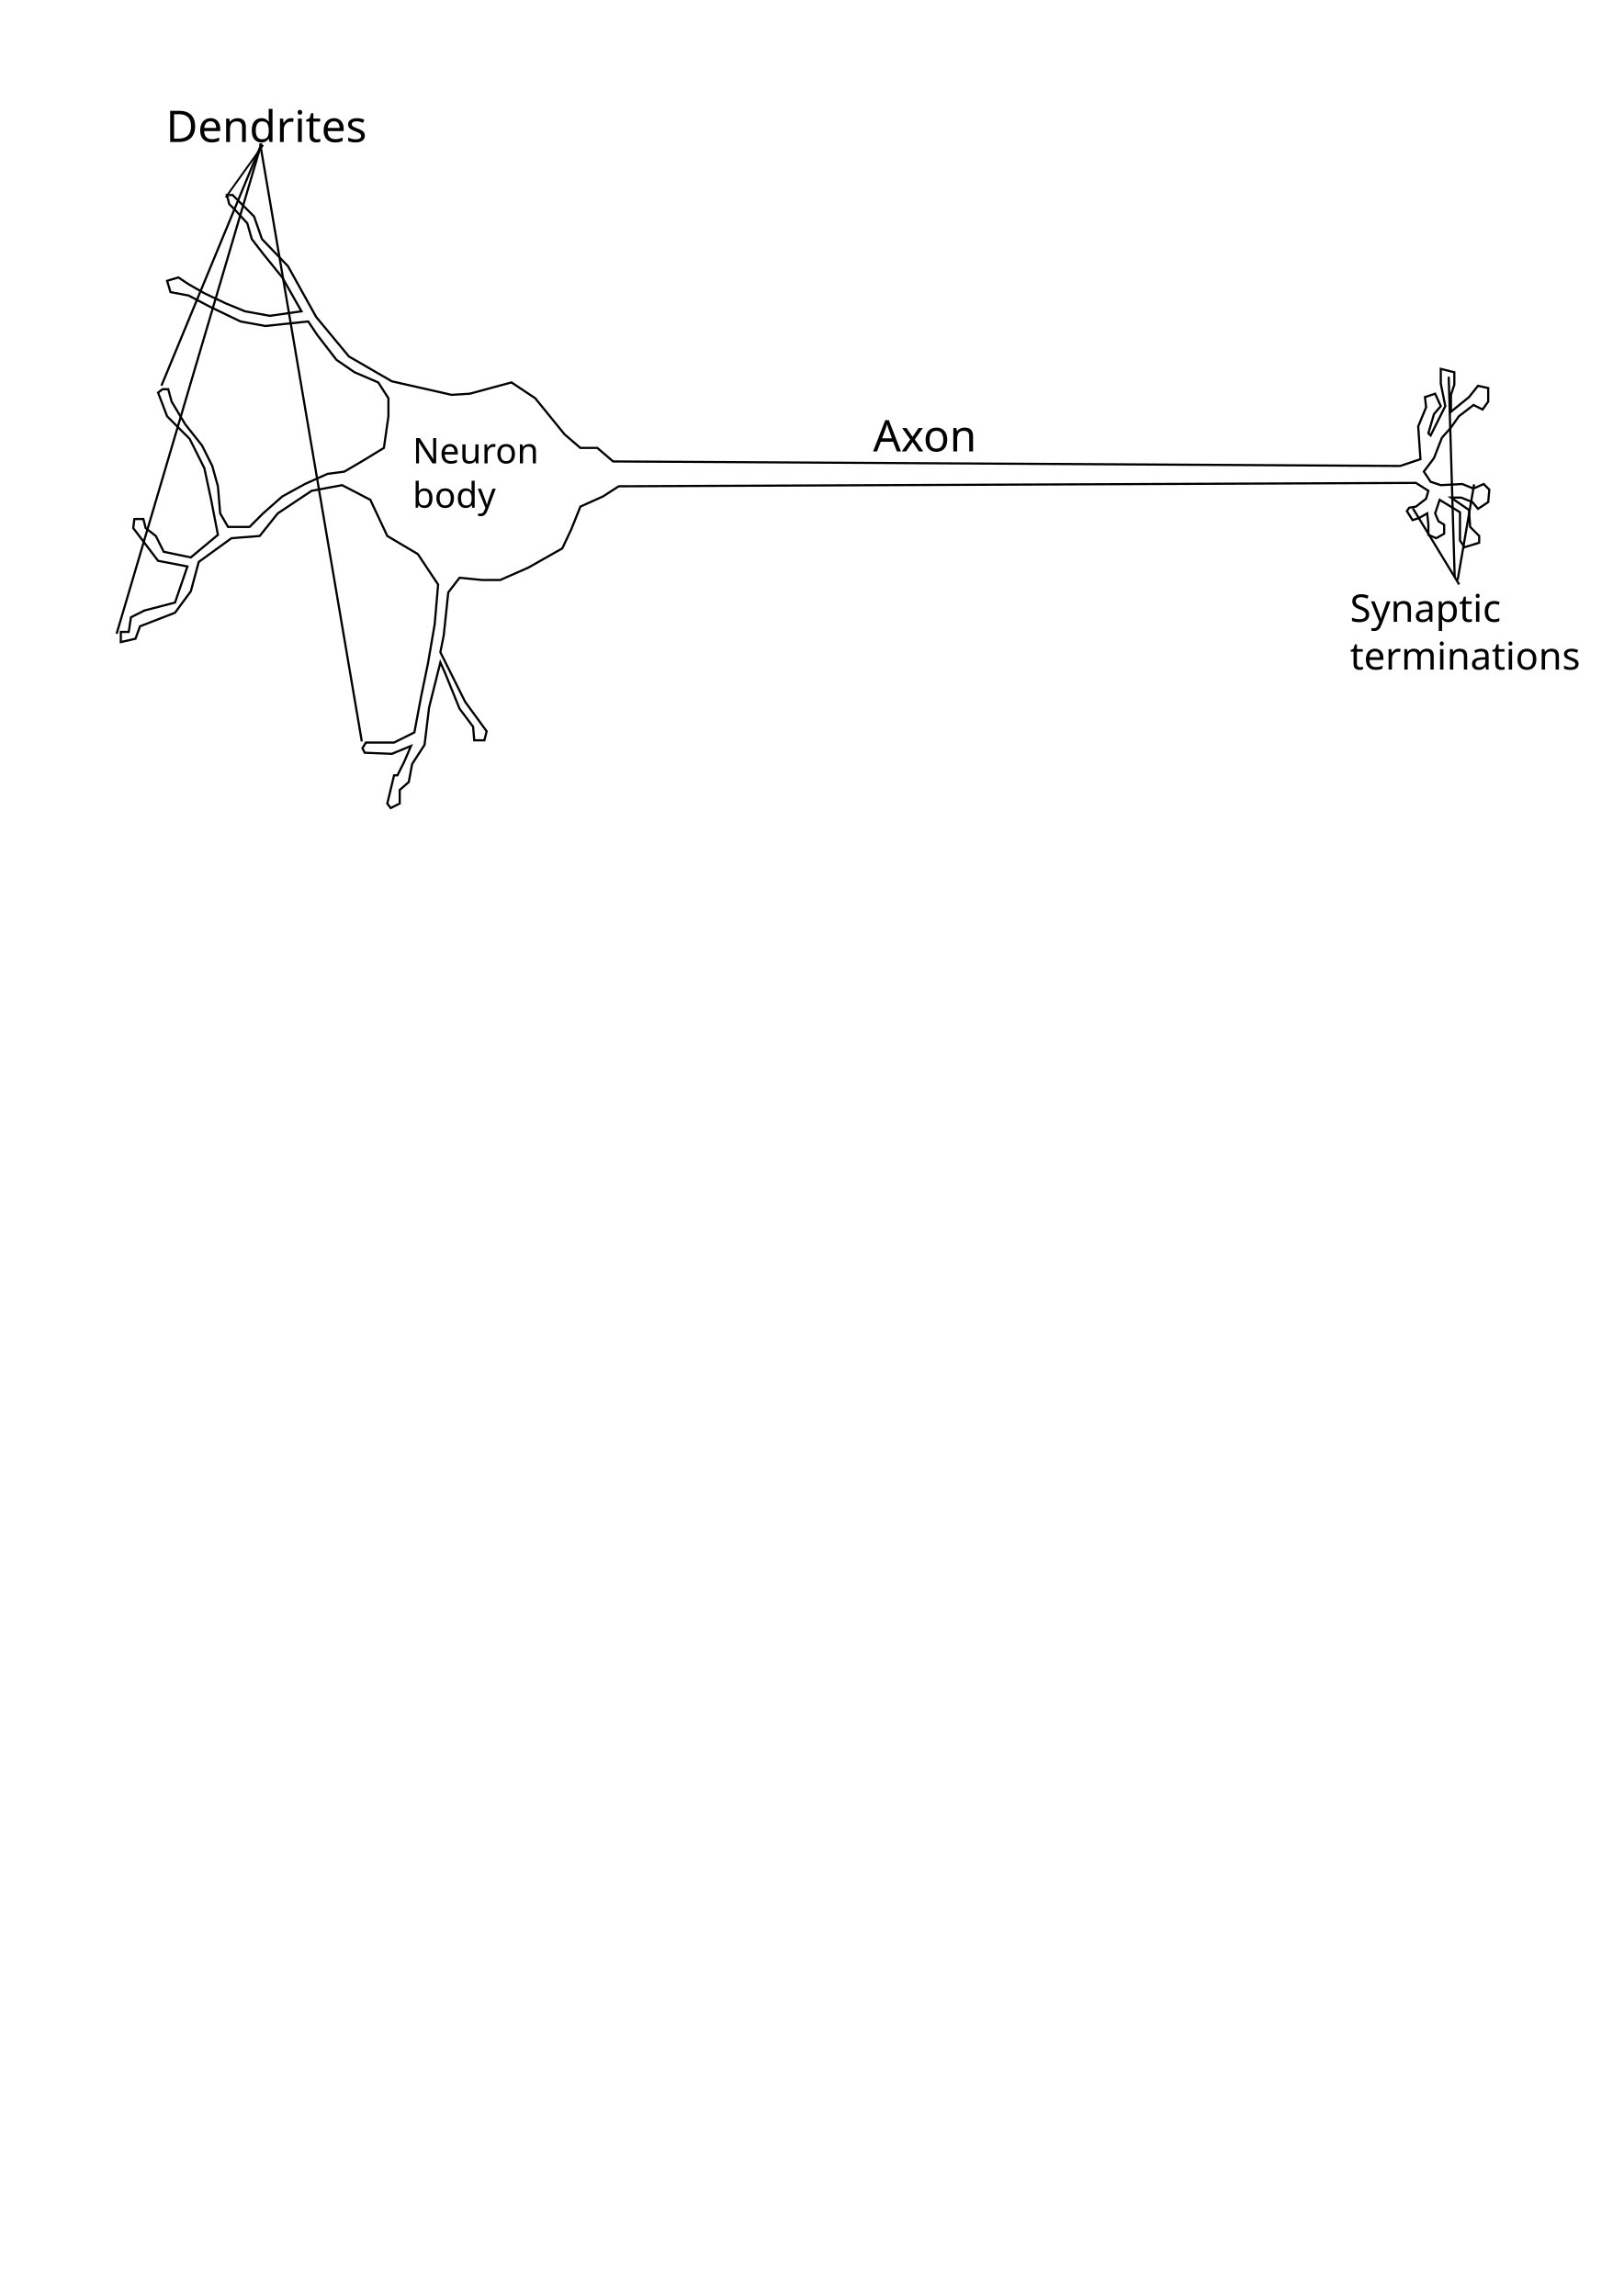
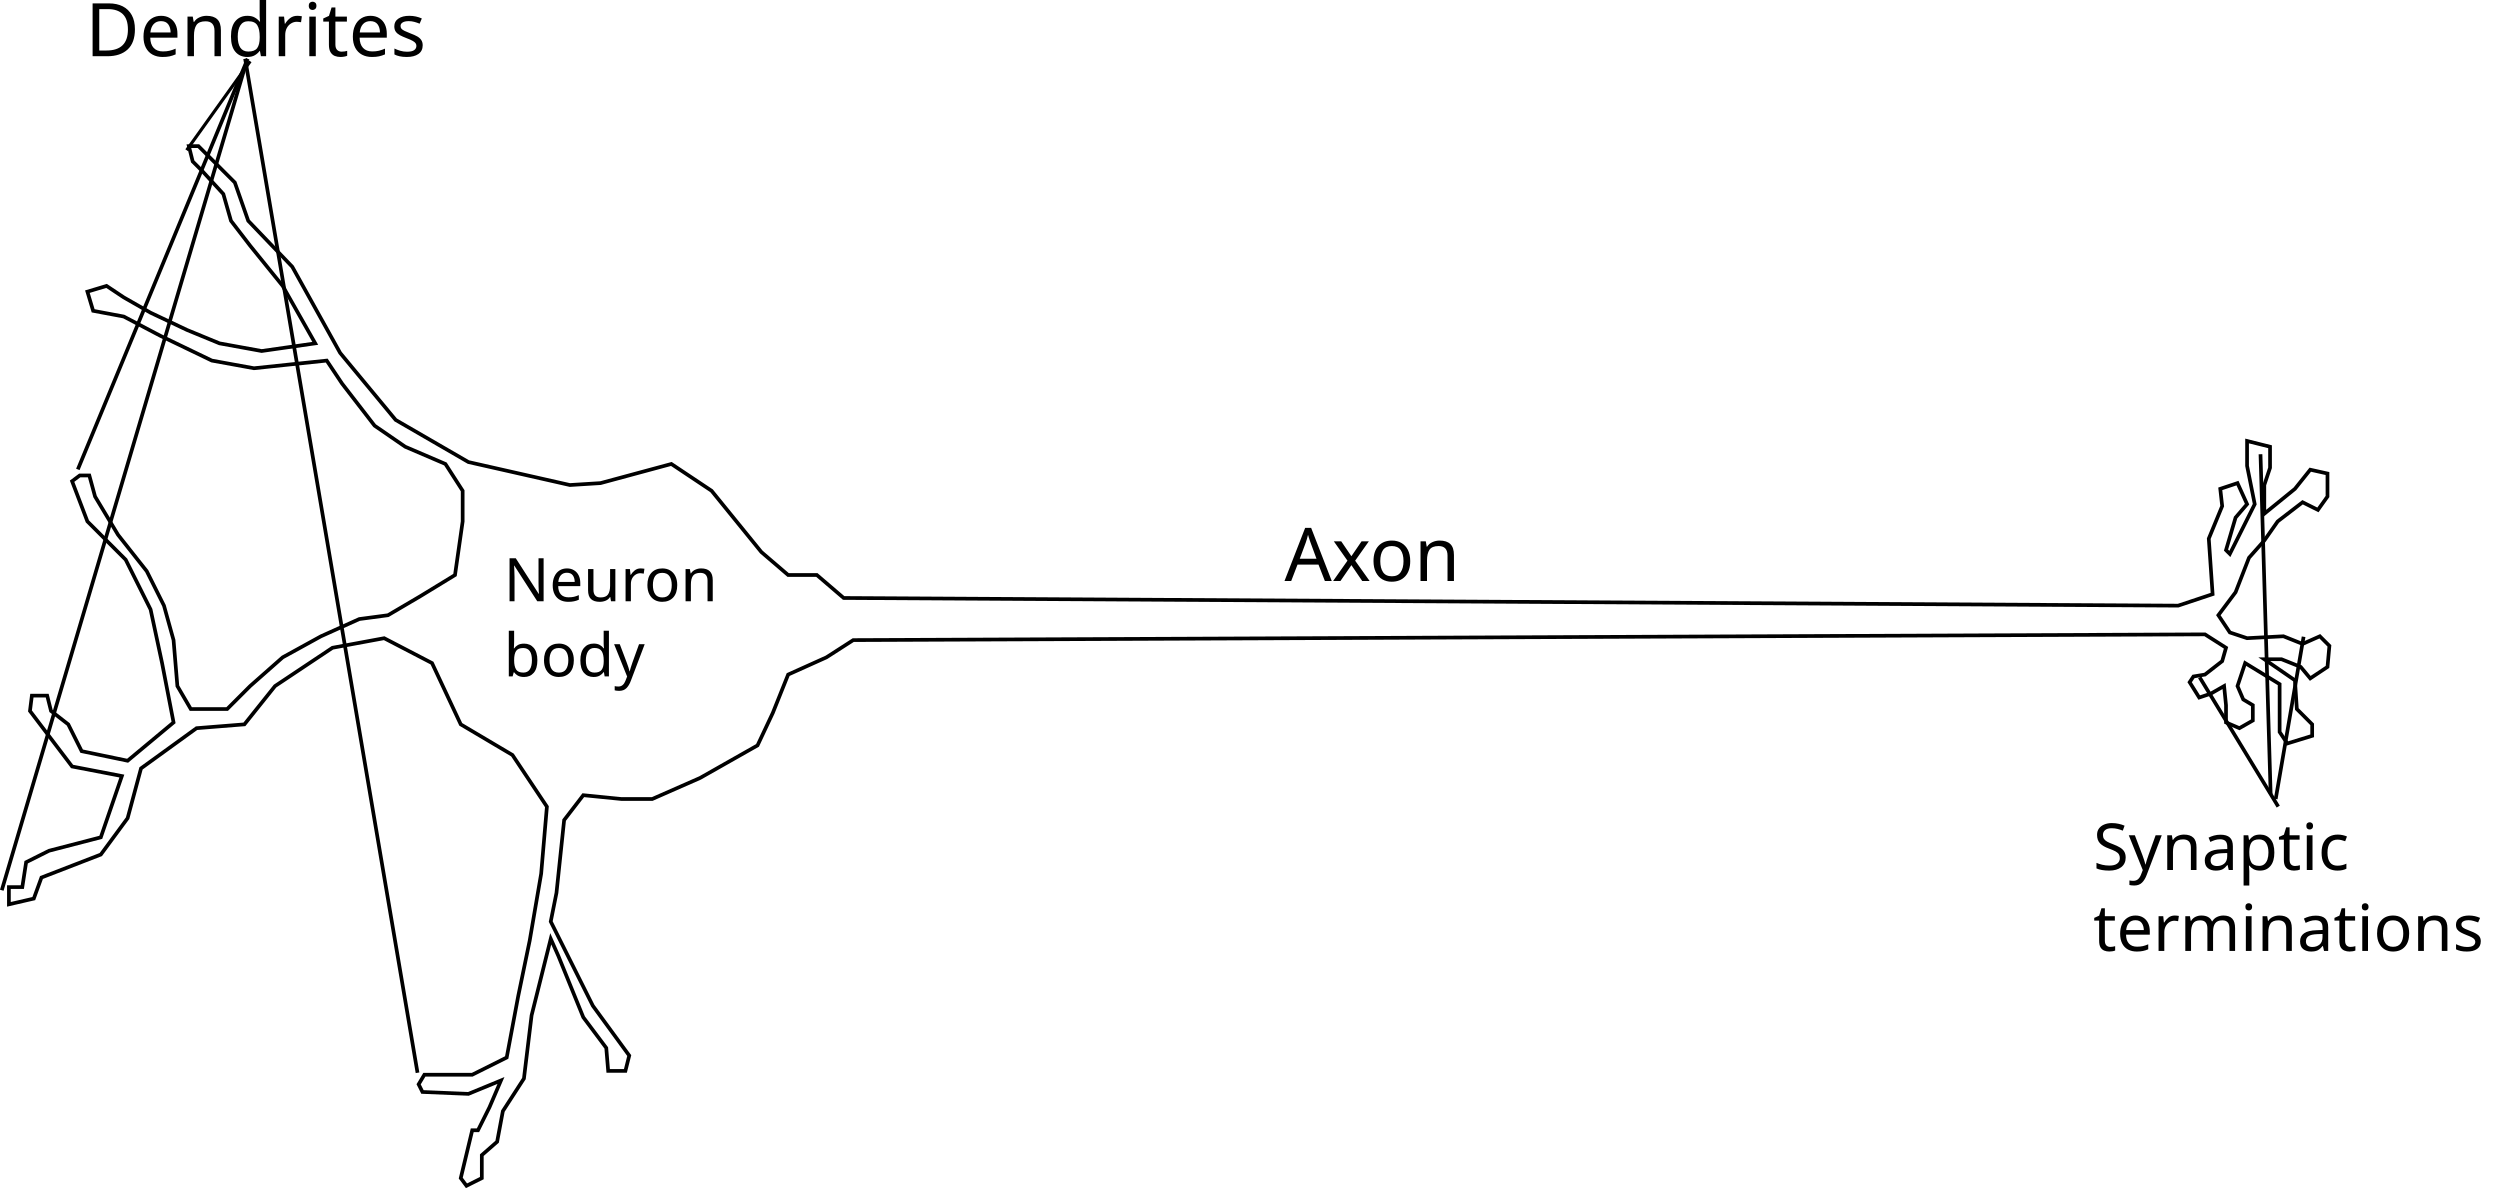
- <svg xmlns="http://www.w3.org/2000/svg" width="210mm" height="297mm" viewBox="0 0 744.094 1052.362" id="svg2" version="1.1">
+ <svg xmlns="http://www.w3.org/2000/svg" width="190.687mm" height="90.623mm" viewBox="0 0 675.662 321.106" id="svg2" version="1.1">
  <defs id="defs4" />
-   <g id="layer1">
+   <g id="layer1" transform="translate(-52.96091,-49.88924)">
    <path style="fill:none;fill-rule:evenodd;stroke:#000000;stroke-width:1px;stroke-linecap:butt;stroke-linejoin:miter;stroke-opacity:1" d="m 106.595,89.386 9.832,9.832 3.622,10.349 11.901,12.419 12.936,23.285 15.006,18.111 19.663,11.384 27.425,6.209 8.279,-0.517 19.146,-5.175 10.866,7.244 13.454,16.558 7.244,6.209 7.762,0 7.244,6.209 360.663,2.07 9.314,-3.105 -1.035,-15.006 3.622,-8.797 -0.517,-4.657 4.657,-1.552 2.587,5.692 -3.105,3.622 -2.587,8.797 1.035,1.035 6.727,-13.454 -2.07,-10.349 0,-6.727 6.209,1.552 0,5.692 -1.552,4.657 0,7.762 8.279,-6.727 4.14,-5.175 4.657,1.035 0,6.209 -2.587,3.622 -4.14,-2.07 -6.727,5.175 -3.622,5.175 -4.14,4.657 -3.622,9.314 -4.657,6.209 3.105,4.657 4.657,1.552 9.832,-0.517 5.175,2.07 4.657,-2.07 2.587,2.587 -0.517,5.692 -4.657,3.105 -2.587,-3.105 -5.175,-2.07 -4.657,0 8.279,5.692 0.517,7.762 4.14,4.14 0,3.105 -6.727,2.07 -2.07,-3.105 0,-3.622 0,-9.314 -9.314,-5.692 -2.07,6.209 1.552,3.622 2.587,1.552 0,4.14 -3.622,2.07 -3.622,-1.552 0,-4.657 -0.517,-5.175 -3.622,2.07 -3.105,1.035 -2.587,-4.14 1.035,-1.552 3.105,-0.517 4.657,-3.622 1.035,-3.622 -5.692,-3.622 -365.32,1.552 -7.244,4.657 -10.349,4.657 -4.14,10.349 -4.14,8.797 -15.524,8.797 -12.936,5.692 -8.279,0 -10.349,-1.035 -5.175,6.727 -2.07,19.663 -1.552,7.762 11.384,22.768 9.832,13.454 -1.035,4.14 -4.657,0 -0.517,-6.209 -6.209,-8.279 -6.727,-16.558 -2.07,-4.657 -5.175,20.698 -2.07,17.076 -5.692,8.797 -1.552,8.279 -4.14,3.622 0,6.209 -4.14,2.07 -1.552,-2.07 3.105,-12.936 1.552,0 3.105,-6.209 3.105,-7.244 -8.797,3.622 -12.419,-0.517 -1.035,-2.07 1.552,-2.587 7.244,0 5.692,0 9.314,-4.657 3.105,-16.558 3.105,-15.006 3.105,-18.111 1.552,-18.111 -9.314,-13.971 -13.971,-8.279 -7.762,-16.558 -12.936,-6.727 -13.971,2.587 -15.524,10.349 -8.279,10.349 -12.936,1.035 -15.006,10.866 -3.622,13.454 -7.244,9.832 -16.041,6.209 -2.07,5.692 -6.727,1.552 0,-4.657 3.622,0 1.035,-6.727 6.209,-3.105 13.971,-3.622 5.692,-16.558 -13.454,-2.587 -11.384,-15.006 0.517,-4.14 4.14,0 1.035,4.14 4.657,3.622 3.622,7.244 12.419,2.587 12.419,-10.349 -3.105,-16.041 -3.105,-14.489 -6.727,-13.454 -10.349,-10.349 -4.14,-10.866 2.07,-1.552 2.587,0 1.552,5.692 6.209,10.349 7.762,9.832 4.657,9.314 2.587,9.314 1.035,12.419 3.622,6.209 9.832,0 6.209,-6.209 8.797,-7.762 10.349,-5.692 10.349,-4.657 7.762,-1.035 8.797,-5.175 9.314,-5.692 2.07,-14.489 0,-8.279 -4.657,-7.244 -10.866,-4.657 -8.279,-5.692 -8.797,-11.384 -4.14,-6.209 -19.663,2.07 -11.384,-2.07 -13.971,-6.727 -9.832,-5.175 -8.279,-1.552 -1.552,-5.175 5.175,-1.552 4.657,3.105 7.244,4.14 9.832,4.657 8.797,3.622 11.384,2.07 14.489,-2.07 -8.797,-15.524 -8.797,-10.866 -5.175,-6.727 -2.07,-7.244 -5.692,-6.209 -2.587,-2.587 -1.035,-4.14 z" id="path3355" />
    <text xml:space="preserve" style="font-style:normal;font-weight:normal;font-size:40px;line-height:125%;font-family:sans-serif;letter-spacing:0px;word-spacing:0px;fill:#000000;fill-opacity:1;stroke:none;stroke-width:1px;stroke-linecap:butt;stroke-linejoin:miter;stroke-opacity:1" x="76.05" y="65.085" id="text3357">
      <tspan id="tspan3359" x="76.05" y="65.085" style="font-size:20px">Dendrites</tspan>
    </text>
    <path style="display:inline;fill:none;fill-rule:evenodd;stroke:#000000;stroke-width:0.857px;stroke-linecap:butt;stroke-linejoin:miter;stroke-opacity:1" d="M 120.584,66.455 103.399,90.478" id="path3361" />
    <path style="fill:none;fill-rule:evenodd;stroke:#000000;stroke-width:1px;stroke-linecap:butt;stroke-linejoin:miter;stroke-opacity:1" d="M 73.994,176.761 119.898,65.77" id="path3363" />
    <path style="fill:none;fill-rule:evenodd;stroke:#000000;stroke-width:1px;stroke-linecap:butt;stroke-linejoin:miter;stroke-opacity:1" d="M 165.802,339.823 119.213,65.77" id="path3365" />
    <path style="fill:none;fill-rule:evenodd;stroke:#000000;stroke-width:1px;stroke-linecap:butt;stroke-linejoin:miter;stroke-opacity:1" d="M 53.44,290.494 119.213,67.825" id="path3367" />
    <text xml:space="preserve" style="font-style:normal;font-weight:normal;font-size:40px;line-height:125%;font-family:sans-serif;letter-spacing:0px;word-spacing:0px;fill:#000000;fill-opacity:1;stroke:none;stroke-width:1px;stroke-linecap:butt;stroke-linejoin:miter;stroke-opacity:1" x="189.097" y="212.388" id="text3369">
      <tspan id="tspan3371" x="189.097" y="212.388" style="font-size:16.25px">Neuron</tspan>
      <tspan x="189.097" y="232.701" style="font-size:16.25px" id="tspan3373">body</tspan>
    </text>
    <text xml:space="preserve" style="font-style:normal;font-weight:normal;font-size:40px;line-height:125%;font-family:sans-serif;letter-spacing:0px;word-spacing:0px;fill:#000000;fill-opacity:1;stroke:none;stroke-width:1px;stroke-linecap:butt;stroke-linejoin:miter;stroke-opacity:1" x="400.118" y="206.907" id="text3375">
      <tspan id="tspan3377" x="400.118" y="206.907" style="font-size:20px">Axon</tspan>
    </text>
    <text xml:space="preserve" style="font-style:normal;font-weight:normal;font-size:40px;line-height:125%;font-family:sans-serif;letter-spacing:0px;word-spacing:0px;fill:#000000;fill-opacity:1;stroke:none;stroke-width:1px;stroke-linecap:butt;stroke-linejoin:miter;stroke-opacity:1" x="618.676" y="285.012" id="text3379">
      <tspan id="tspan3381" x="618.676" y="285.012" style="font-size:17.5px">Synaptic</tspan>
      <tspan x="618.676" y="306.887" style="font-size:17.5px" id="tspan3383">terminations</tspan>
    </text>
    <path style="fill:none;fill-rule:evenodd;stroke:#000000;stroke-width:1px;stroke-linecap:butt;stroke-linejoin:miter;stroke-opacity:1" d="M 668.69,267.884 647.451,232.942" id="path3385" />
    <path style="fill:none;fill-rule:evenodd;stroke:#000000;stroke-width:1px;stroke-linecap:butt;stroke-linejoin:miter;stroke-opacity:1" d="m 675.542,221.98 -7.536,43.849" id="path3387" />
    <path style="fill:none;fill-rule:evenodd;stroke:#000000;stroke-width:1px;stroke-linecap:butt;stroke-linejoin:miter;stroke-opacity:1" d="m 663.895,172.651 2.741,91.808" id="path3389" />
  </g>
</svg>
